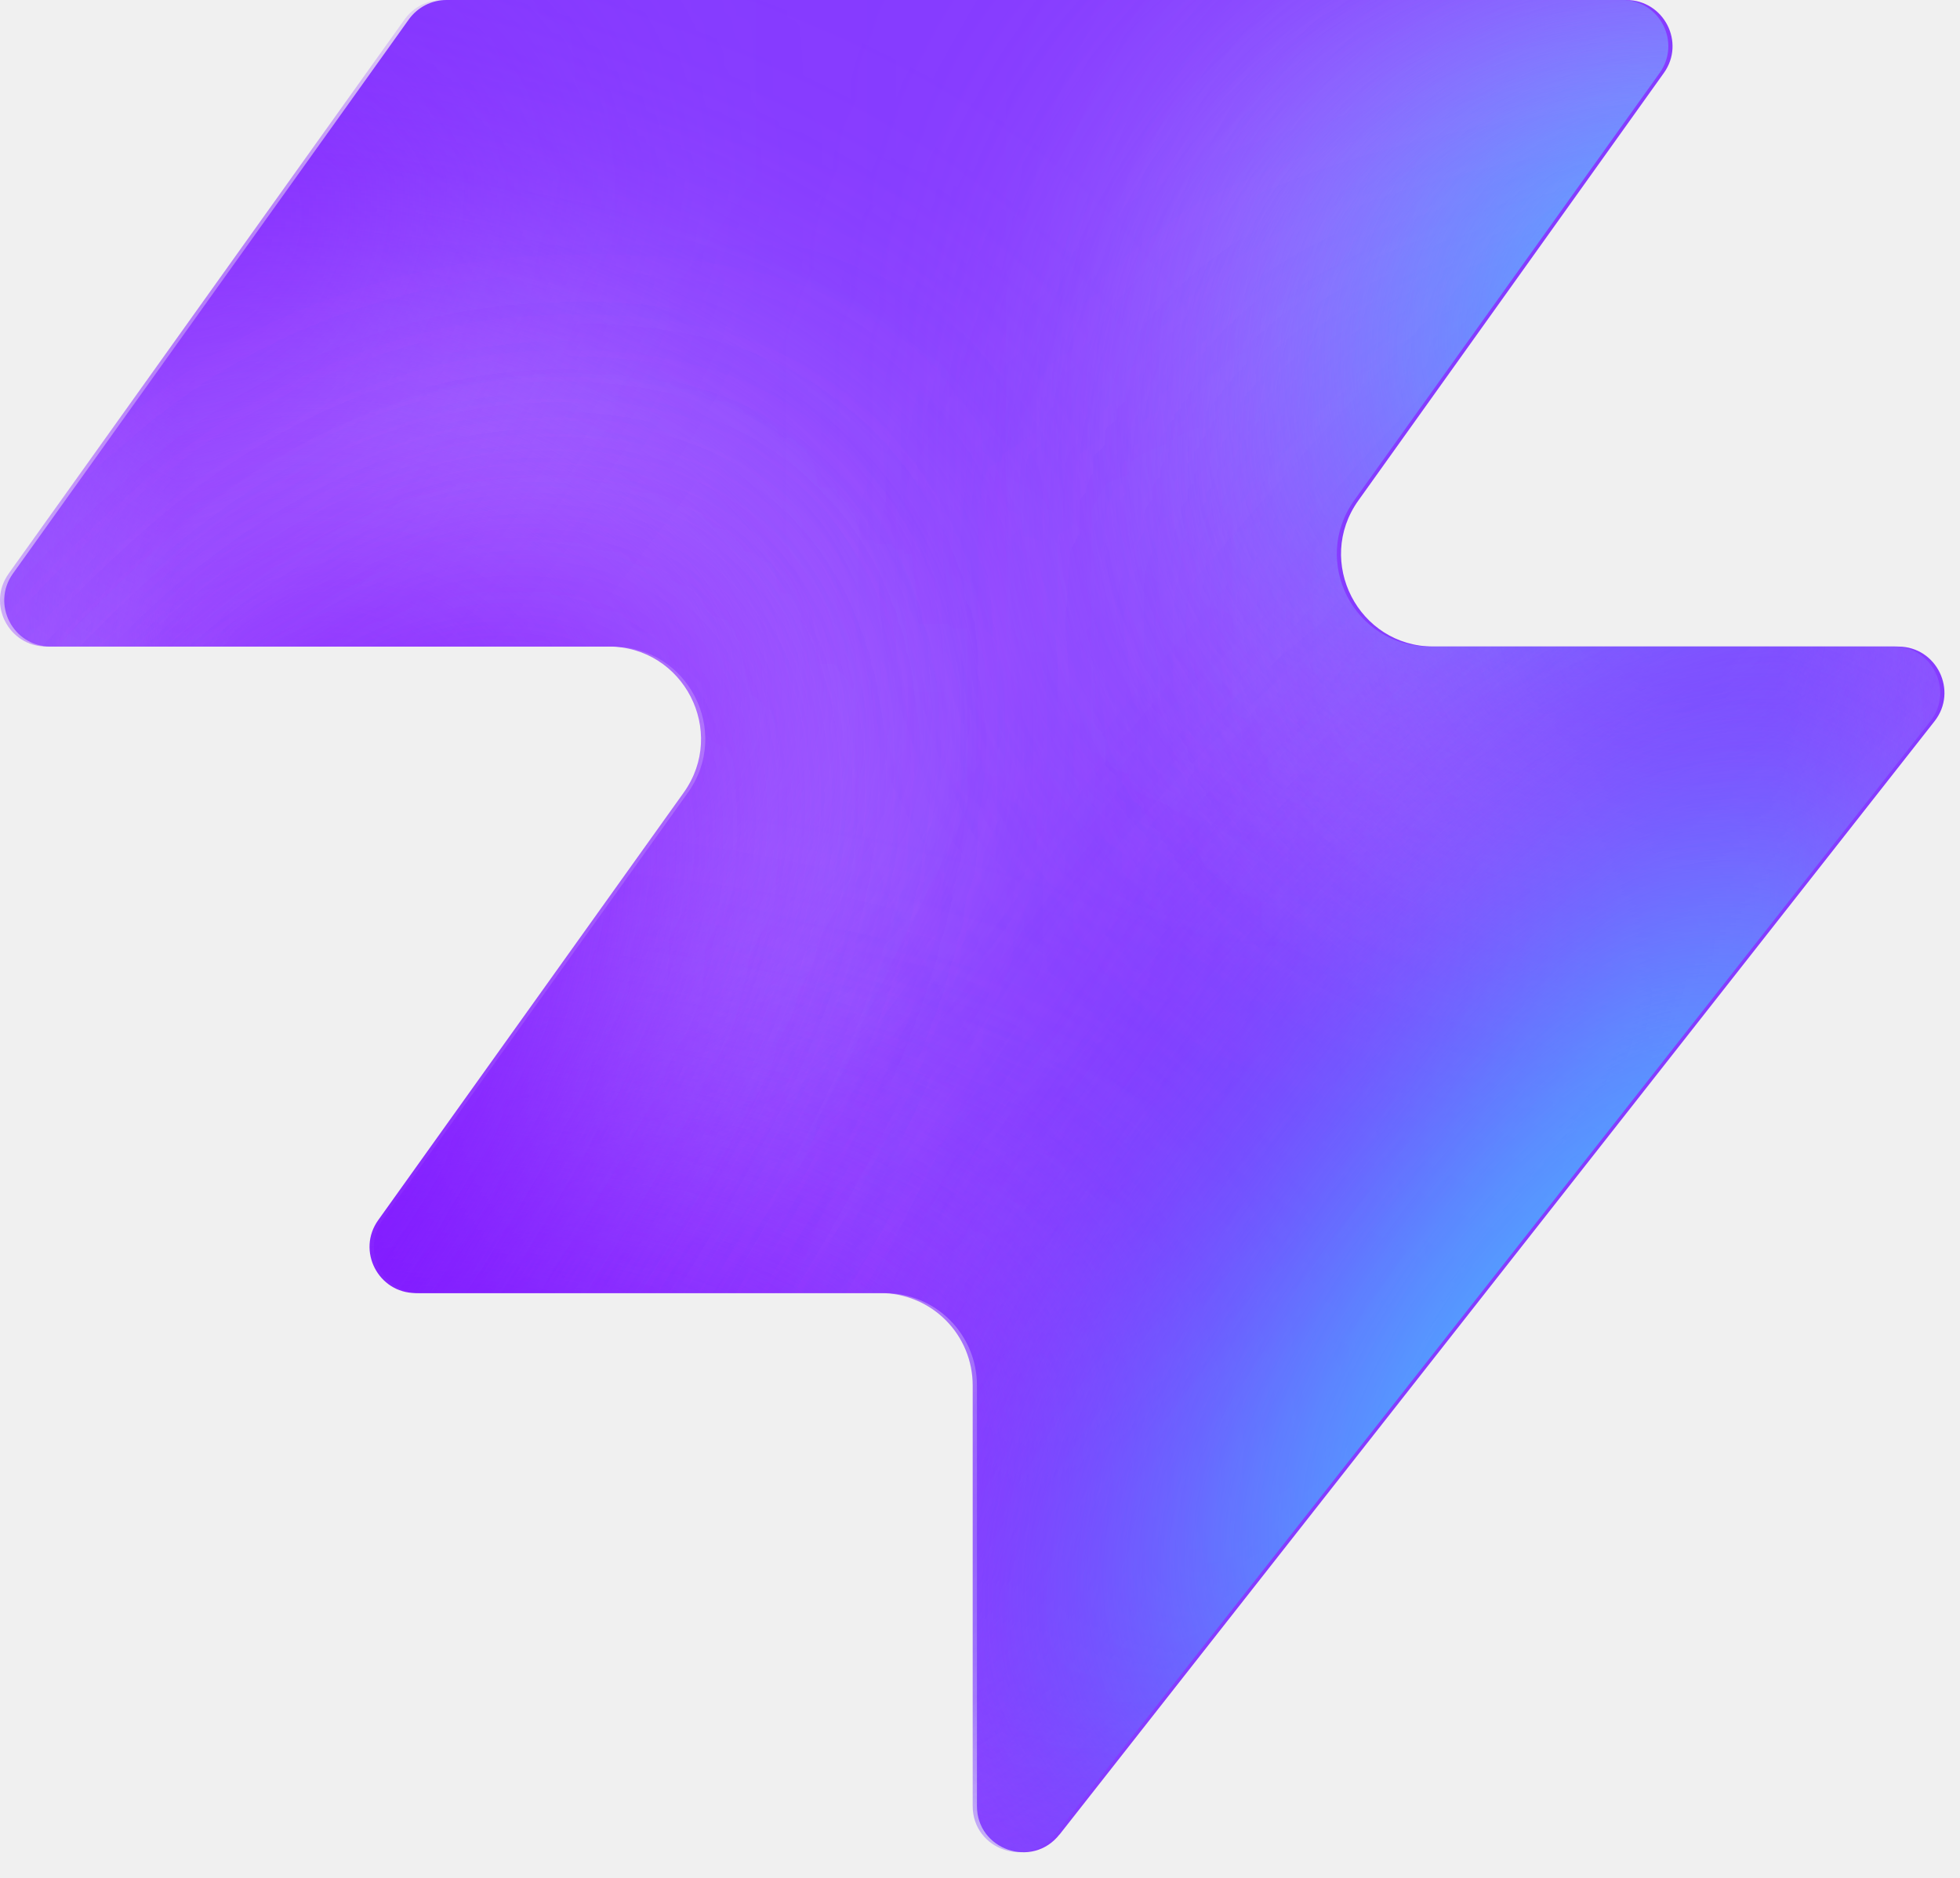
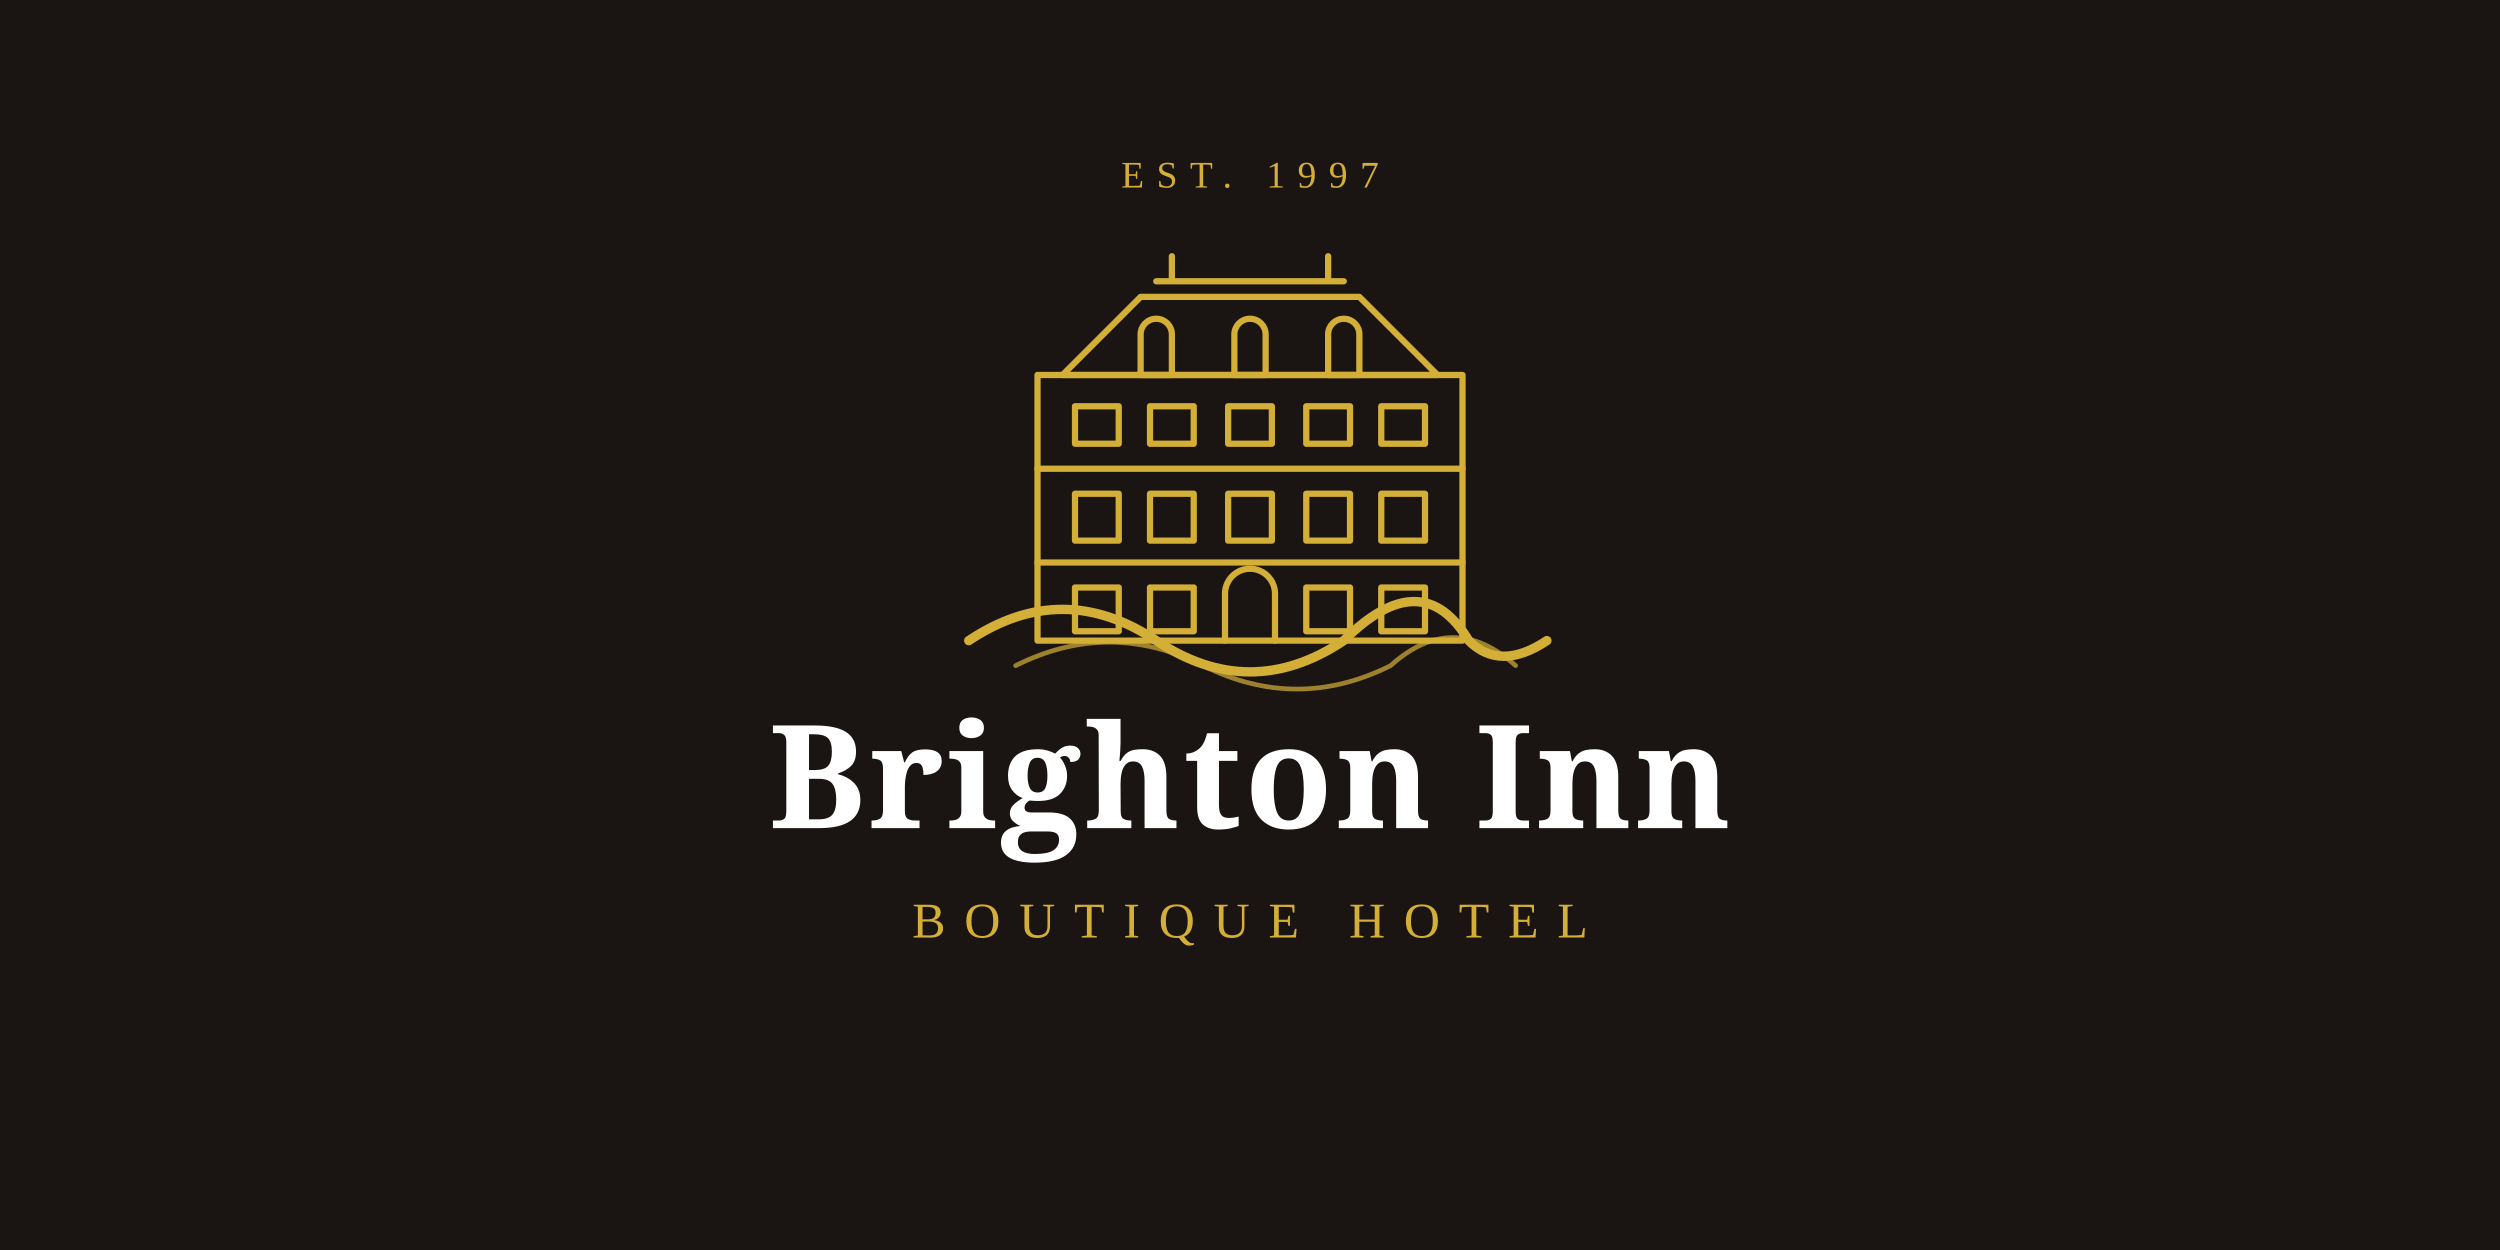
- <svg xmlns="http://www.w3.org/2000/svg" width="48" height="46" fill="none" viewBox="0 0 48 46">
-   <path fill="#863bff" d="M25.946 44.938c-.664.845-2.021.375-2.021-.698V33.937a2.26 2.26 0 0 0-2.262-2.262H10.287c-.92 0-1.456-1.04-.92-1.788l7.48-10.471c1.07-1.497 0-3.578-1.842-3.578H1.237c-.92 0-1.456-1.04-.92-1.788L10.013.474c.214-.297.556-.474.92-.474h28.894c.92 0 1.456 1.04.92 1.788l-7.48 10.471c-1.07 1.498 0 3.579 1.842 3.579h11.377c.943 0 1.473 1.088.89 1.83L25.947 44.94z" style="fill:#863bff;fill:color(display-p3 .525 .23 1);fill-opacity:1" />
-   <mask id="a" width="48" height="46" x="0" y="0" maskUnits="userSpaceOnUse" style="mask-type:alpha">
-     <path fill="#000" d="M25.842 44.938c-.664.844-2.021.375-2.021-.698V33.937a2.26 2.26 0 0 0-2.262-2.262H10.183c-.92 0-1.456-1.04-.92-1.788l7.48-10.471c1.07-1.498 0-3.579-1.842-3.579H1.133c-.92 0-1.456-1.04-.92-1.787L9.91.473c.214-.297.556-.474.92-.474h28.894c.92 0 1.456 1.04.92 1.788l-7.48 10.471c-1.07 1.498 0 3.578 1.842 3.578h11.377c.943 0 1.473 1.088.89 1.832L25.843 44.94z" style="fill:#000;fill-opacity:1" />
-   </mask>
-   <g mask="url(#a)">
-     <g filter="url(#b)">
-       <ellipse cx="5.508" cy="14.704" fill="#ede6ff" rx="5.508" ry="14.704" style="fill:#ede6ff;fill:color(display-p3 .927 .903 1);fill-opacity:1" transform="matrix(.00324 1 1 -.00324 -4.47 31.516)" />
+ <svg xmlns="http://www.w3.org/2000/svg" viewBox="0 0 800 400" width="100%" height="100%">
+   <rect width="800" height="400" fill="#1A1512" />
+   <g transform="translate(0, -10)">
+     <text x="400" y="70" font-family="'Cinzel', 'Times New Roman', serif" font-size="12" fill="#D4AF37" letter-spacing="4" text-anchor="middle">EST. 1997</text>
+     <g stroke="#D4AF37" stroke-width="2" fill="none" stroke-linejoin="round" stroke-linecap="round">
+       <path d="M 370 100 L 430 100 M 375 100 L 375 92 M 425 100 L 425 92" />
+       <polygon points="340,130 365,105 435,105 460,130" />
+       <path d="M 365 130 L 365 117 A 5 5 0 0 1 375 117 L 375 130 Z" />
+       <path d="M 395 130 L 395 117 A 5 5 0 0 1 405 117 L 405 130 Z" />
+       <path d="M 425 130 L 425 117 A 5 5 0 0 1 435 117 L 435 130 Z" />
+       <rect x="332" y="130" width="136" height="85" />
+       <line x1="332" y1="160" x2="468" y2="160" />
+       <line x1="332" y1="190" x2="468" y2="190" />
+       <rect x="344" y="140" width="14" height="12" />
+       <rect x="368" y="140" width="14" height="12" />
+       <rect x="393" y="140" width="14" height="12" />
+       <rect x="418" y="140" width="14" height="12" />
+       <rect x="442" y="140" width="14" height="12" />
+       <rect x="344" y="168" width="14" height="15" />
+       <rect x="368" y="168" width="14" height="15" />
+       <rect x="393" y="168" width="14" height="15" />
+       <rect x="418" y="168" width="14" height="15" />
+       <rect x="442" y="168" width="14" height="15" />
+       <path d="M 392 215 L 392 200 A 8 8 0 0 1 408 200 L 408 215" />
+       <rect x="344" y="198" width="14" height="14" />
+       <rect x="368" y="198" width="14" height="14" />
+       <rect x="418" y="198" width="14" height="14" />
+       <rect x="442" y="198" width="14" height="14" />
+       <path d="M 310 215 Q 340 195, 370 215 T 430 215 Q 455 190, 470 215 Q 480 225, 495 215" stroke-width="3" />
+       <path d="M 325 223 Q 355 208, 385 223 T 445 223 Q 465 205, 485 223" stroke-width="1.5" opacity="0.7" />
    </g>
-     <g filter="url(#c)">
-       <ellipse cx="10.399" cy="29.851" fill="#ede6ff" rx="10.399" ry="29.851" style="fill:#ede6ff;fill:color(display-p3 .927 .903 1);fill-opacity:1" transform="matrix(.00324 1 1 -.00324 -39.328 7.883)" />
-     </g>
-     <g filter="url(#d)">
-       <ellipse cx="5.508" cy="30.487" fill="#7e14ff" rx="5.508" ry="30.487" style="fill:#7e14ff;fill:color(display-p3 .492 .077 1);fill-opacity:1" transform="rotate(89.814 -25.913 -14.639)scale(1 -1)" />
-     </g>
-     <g filter="url(#e)">
-       <ellipse cx="5.508" cy="30.599" fill="#7e14ff" rx="5.508" ry="30.599" style="fill:#7e14ff;fill:color(display-p3 .492 .077 1);fill-opacity:1" transform="rotate(89.814 -32.644 -3.334)scale(1 -1)" />
-     </g>
-     <g filter="url(#f)">
-       <ellipse cx="5.508" cy="30.599" fill="#7e14ff" rx="5.508" ry="30.599" style="fill:#7e14ff;fill:color(display-p3 .492 .077 1);fill-opacity:1" transform="matrix(.00324 1 1 -.00324 -34.34 30.47)" />
-     </g>
-     <g filter="url(#g)">
-       <ellipse cx="14.072" cy="22.078" fill="#ede6ff" rx="14.072" ry="22.078" style="fill:#ede6ff;fill:color(display-p3 .927 .903 1);fill-opacity:1" transform="rotate(93.35 24.506 48.493)scale(-1 1)" />
-     </g>
-     <g filter="url(#h)">
-       <ellipse cx="3.47" cy="21.501" fill="#7e14ff" rx="3.47" ry="21.501" style="fill:#7e14ff;fill:color(display-p3 .492 .077 1);fill-opacity:1" transform="rotate(89.009 28.708 47.59)scale(-1 1)" />
-     </g>
-     <g filter="url(#i)">
-       <ellipse cx="3.47" cy="21.501" fill="#7e14ff" rx="3.47" ry="21.501" style="fill:#7e14ff;fill:color(display-p3 .492 .077 1);fill-opacity:1" transform="rotate(89.009 28.708 47.59)scale(-1 1)" />
-     </g>
-     <g filter="url(#j)">
-       <ellipse cx=".387" cy="8.972" fill="#7e14ff" rx="4.407" ry="29.108" style="fill:#7e14ff;fill:color(display-p3 .492 .077 1);fill-opacity:1" transform="rotate(39.51 .387 8.972)" />
-     </g>
-     <g filter="url(#k)">
-       <ellipse cx="47.523" cy="-6.092" fill="#7e14ff" rx="4.407" ry="29.108" style="fill:#7e14ff;fill:color(display-p3 .492 .077 1);fill-opacity:1" transform="rotate(37.892 47.523 -6.092)" />
-     </g>
-     <g filter="url(#l)">
-       <ellipse cx="41.412" cy="6.333" fill="#47bfff" rx="5.971" ry="9.665" style="fill:#47bfff;fill:color(display-p3 .28 .748 1);fill-opacity:1" transform="rotate(37.892 41.412 6.333)" />
-     </g>
-     <g filter="url(#m)">
-       <ellipse cx="-1.879" cy="38.332" fill="#7e14ff" rx="4.407" ry="29.108" style="fill:#7e14ff;fill:color(display-p3 .492 .077 1);fill-opacity:1" transform="rotate(37.892 -1.88 38.332)" />
-     </g>
-     <g filter="url(#n)">
-       <ellipse cx="-1.879" cy="38.332" fill="#7e14ff" rx="4.407" ry="29.108" style="fill:#7e14ff;fill:color(display-p3 .492 .077 1);fill-opacity:1" transform="rotate(37.892 -1.88 38.332)" />
-     </g>
-     <g filter="url(#o)">
-       <ellipse cx="35.651" cy="29.907" fill="#7e14ff" rx="4.407" ry="29.108" style="fill:#7e14ff;fill:color(display-p3 .492 .077 1);fill-opacity:1" transform="rotate(37.892 35.651 29.907)" />
-     </g>
-     <g filter="url(#p)">
-       <ellipse cx="38.418" cy="32.4" fill="#47bfff" rx="5.971" ry="15.297" style="fill:#47bfff;fill:color(display-p3 .28 .748 1);fill-opacity:1" transform="rotate(37.892 38.418 32.4)" />
-     </g>
+     <text x="400" y="275" font-family="'Playfair Display', 'Georgia', serif" font-size="46" font-weight="bold" fill="#FFFFFF" text-anchor="middle" letter-spacing="1">Brighton Inn</text>
+     <text x="400" y="310" font-family="'Cinzel', 'Times New Roman', serif" font-size="16" fill="#D4AF37" letter-spacing="6" text-anchor="middle">BOUTIQUE HOTEL</text>
  </g>
-   <defs>
-     <filter id="b" width="60.045" height="41.654" x="-19.77" y="16.149" color-interpolation-filters="sRGB" filterUnits="userSpaceOnUse">
-       <feFlood flood-opacity="0" result="BackgroundImageFix" />
-       <feBlend in="SourceGraphic" in2="BackgroundImageFix" result="shape" />
-       <feGaussianBlur result="effect1_foregroundBlur_2002_17158" stdDeviation="7.659" />
-     </filter>
-     <filter id="c" width="90.34" height="51.437" x="-54.613" y="-7.533" color-interpolation-filters="sRGB" filterUnits="userSpaceOnUse">
-       <feFlood flood-opacity="0" result="BackgroundImageFix" />
-       <feBlend in="SourceGraphic" in2="BackgroundImageFix" result="shape" />
-       <feGaussianBlur result="effect1_foregroundBlur_2002_17158" stdDeviation="7.659" />
-     </filter>
-     <filter id="d" width="79.355" height="29.4" x="-49.64" y="2.03" color-interpolation-filters="sRGB" filterUnits="userSpaceOnUse">
-       <feFlood flood-opacity="0" result="BackgroundImageFix" />
-       <feBlend in="SourceGraphic" in2="BackgroundImageFix" result="shape" />
-       <feGaussianBlur result="effect1_foregroundBlur_2002_17158" stdDeviation="4.596" />
-     </filter>
-     <filter id="e" width="79.579" height="29.4" x="-45.045" y="20.029" color-interpolation-filters="sRGB" filterUnits="userSpaceOnUse">
-       <feFlood flood-opacity="0" result="BackgroundImageFix" />
-       <feBlend in="SourceGraphic" in2="BackgroundImageFix" result="shape" />
-       <feGaussianBlur result="effect1_foregroundBlur_2002_17158" stdDeviation="4.596" />
-     </filter>
-     <filter id="f" width="79.579" height="29.4" x="-43.513" y="21.178" color-interpolation-filters="sRGB" filterUnits="userSpaceOnUse">
-       <feFlood flood-opacity="0" result="BackgroundImageFix" />
-       <feBlend in="SourceGraphic" in2="BackgroundImageFix" result="shape" />
-       <feGaussianBlur result="effect1_foregroundBlur_2002_17158" stdDeviation="4.596" />
-     </filter>
-     <filter id="g" width="74.749" height="58.852" x="15.756" y="-17.901" color-interpolation-filters="sRGB" filterUnits="userSpaceOnUse">
-       <feFlood flood-opacity="0" result="BackgroundImageFix" />
-       <feBlend in="SourceGraphic" in2="BackgroundImageFix" result="shape" />
-       <feGaussianBlur result="effect1_foregroundBlur_2002_17158" stdDeviation="7.659" />
-     </filter>
-     <filter id="h" width="61.377" height="25.362" x="23.548" y="2.284" color-interpolation-filters="sRGB" filterUnits="userSpaceOnUse">
-       <feFlood flood-opacity="0" result="BackgroundImageFix" />
-       <feBlend in="SourceGraphic" in2="BackgroundImageFix" result="shape" />
-       <feGaussianBlur result="effect1_foregroundBlur_2002_17158" stdDeviation="4.596" />
-     </filter>
-     <filter id="i" width="61.377" height="25.362" x="23.548" y="2.284" color-interpolation-filters="sRGB" filterUnits="userSpaceOnUse">
-       <feFlood flood-opacity="0" result="BackgroundImageFix" />
-       <feBlend in="SourceGraphic" in2="BackgroundImageFix" result="shape" />
-       <feGaussianBlur result="effect1_foregroundBlur_2002_17158" stdDeviation="4.596" />
-     </filter>
-     <filter id="j" width="56.045" height="63.649" x="-27.636" y="-22.853" color-interpolation-filters="sRGB" filterUnits="userSpaceOnUse">
-       <feFlood flood-opacity="0" result="BackgroundImageFix" />
-       <feBlend in="SourceGraphic" in2="BackgroundImageFix" result="shape" />
-       <feGaussianBlur result="effect1_foregroundBlur_2002_17158" stdDeviation="4.596" />
-     </filter>
-     <filter id="k" width="54.814" height="64.646" x="20.116" y="-38.415" color-interpolation-filters="sRGB" filterUnits="userSpaceOnUse">
-       <feFlood flood-opacity="0" result="BackgroundImageFix" />
-       <feBlend in="SourceGraphic" in2="BackgroundImageFix" result="shape" />
-       <feGaussianBlur result="effect1_foregroundBlur_2002_17158" stdDeviation="4.596" />
-     </filter>
-     <filter id="l" width="33.541" height="35.313" x="24.641" y="-11.323" color-interpolation-filters="sRGB" filterUnits="userSpaceOnUse">
-       <feFlood flood-opacity="0" result="BackgroundImageFix" />
-       <feBlend in="SourceGraphic" in2="BackgroundImageFix" result="shape" />
-       <feGaussianBlur result="effect1_foregroundBlur_2002_17158" stdDeviation="4.596" />
-     </filter>
-     <filter id="m" width="54.814" height="64.646" x="-29.286" y="6.009" color-interpolation-filters="sRGB" filterUnits="userSpaceOnUse">
-       <feFlood flood-opacity="0" result="BackgroundImageFix" />
-       <feBlend in="SourceGraphic" in2="BackgroundImageFix" result="shape" />
-       <feGaussianBlur result="effect1_foregroundBlur_2002_17158" stdDeviation="4.596" />
-     </filter>
-     <filter id="n" width="54.814" height="64.646" x="-29.286" y="6.009" color-interpolation-filters="sRGB" filterUnits="userSpaceOnUse">
-       <feFlood flood-opacity="0" result="BackgroundImageFix" />
-       <feBlend in="SourceGraphic" in2="BackgroundImageFix" result="shape" />
-       <feGaussianBlur result="effect1_foregroundBlur_2002_17158" stdDeviation="4.596" />
-     </filter>
-     <filter id="o" width="54.814" height="64.646" x="8.244" y="-2.416" color-interpolation-filters="sRGB" filterUnits="userSpaceOnUse">
-       <feFlood flood-opacity="0" result="BackgroundImageFix" />
-       <feBlend in="SourceGraphic" in2="BackgroundImageFix" result="shape" />
-       <feGaussianBlur result="effect1_foregroundBlur_2002_17158" stdDeviation="4.596" />
-     </filter>
-     <filter id="p" width="39.409" height="43.623" x="18.713" y="10.588" color-interpolation-filters="sRGB" filterUnits="userSpaceOnUse">
-       <feFlood flood-opacity="0" result="BackgroundImageFix" />
-       <feBlend in="SourceGraphic" in2="BackgroundImageFix" result="shape" />
-       <feGaussianBlur result="effect1_foregroundBlur_2002_17158" stdDeviation="4.596" />
-     </filter>
-   </defs>
</svg>
